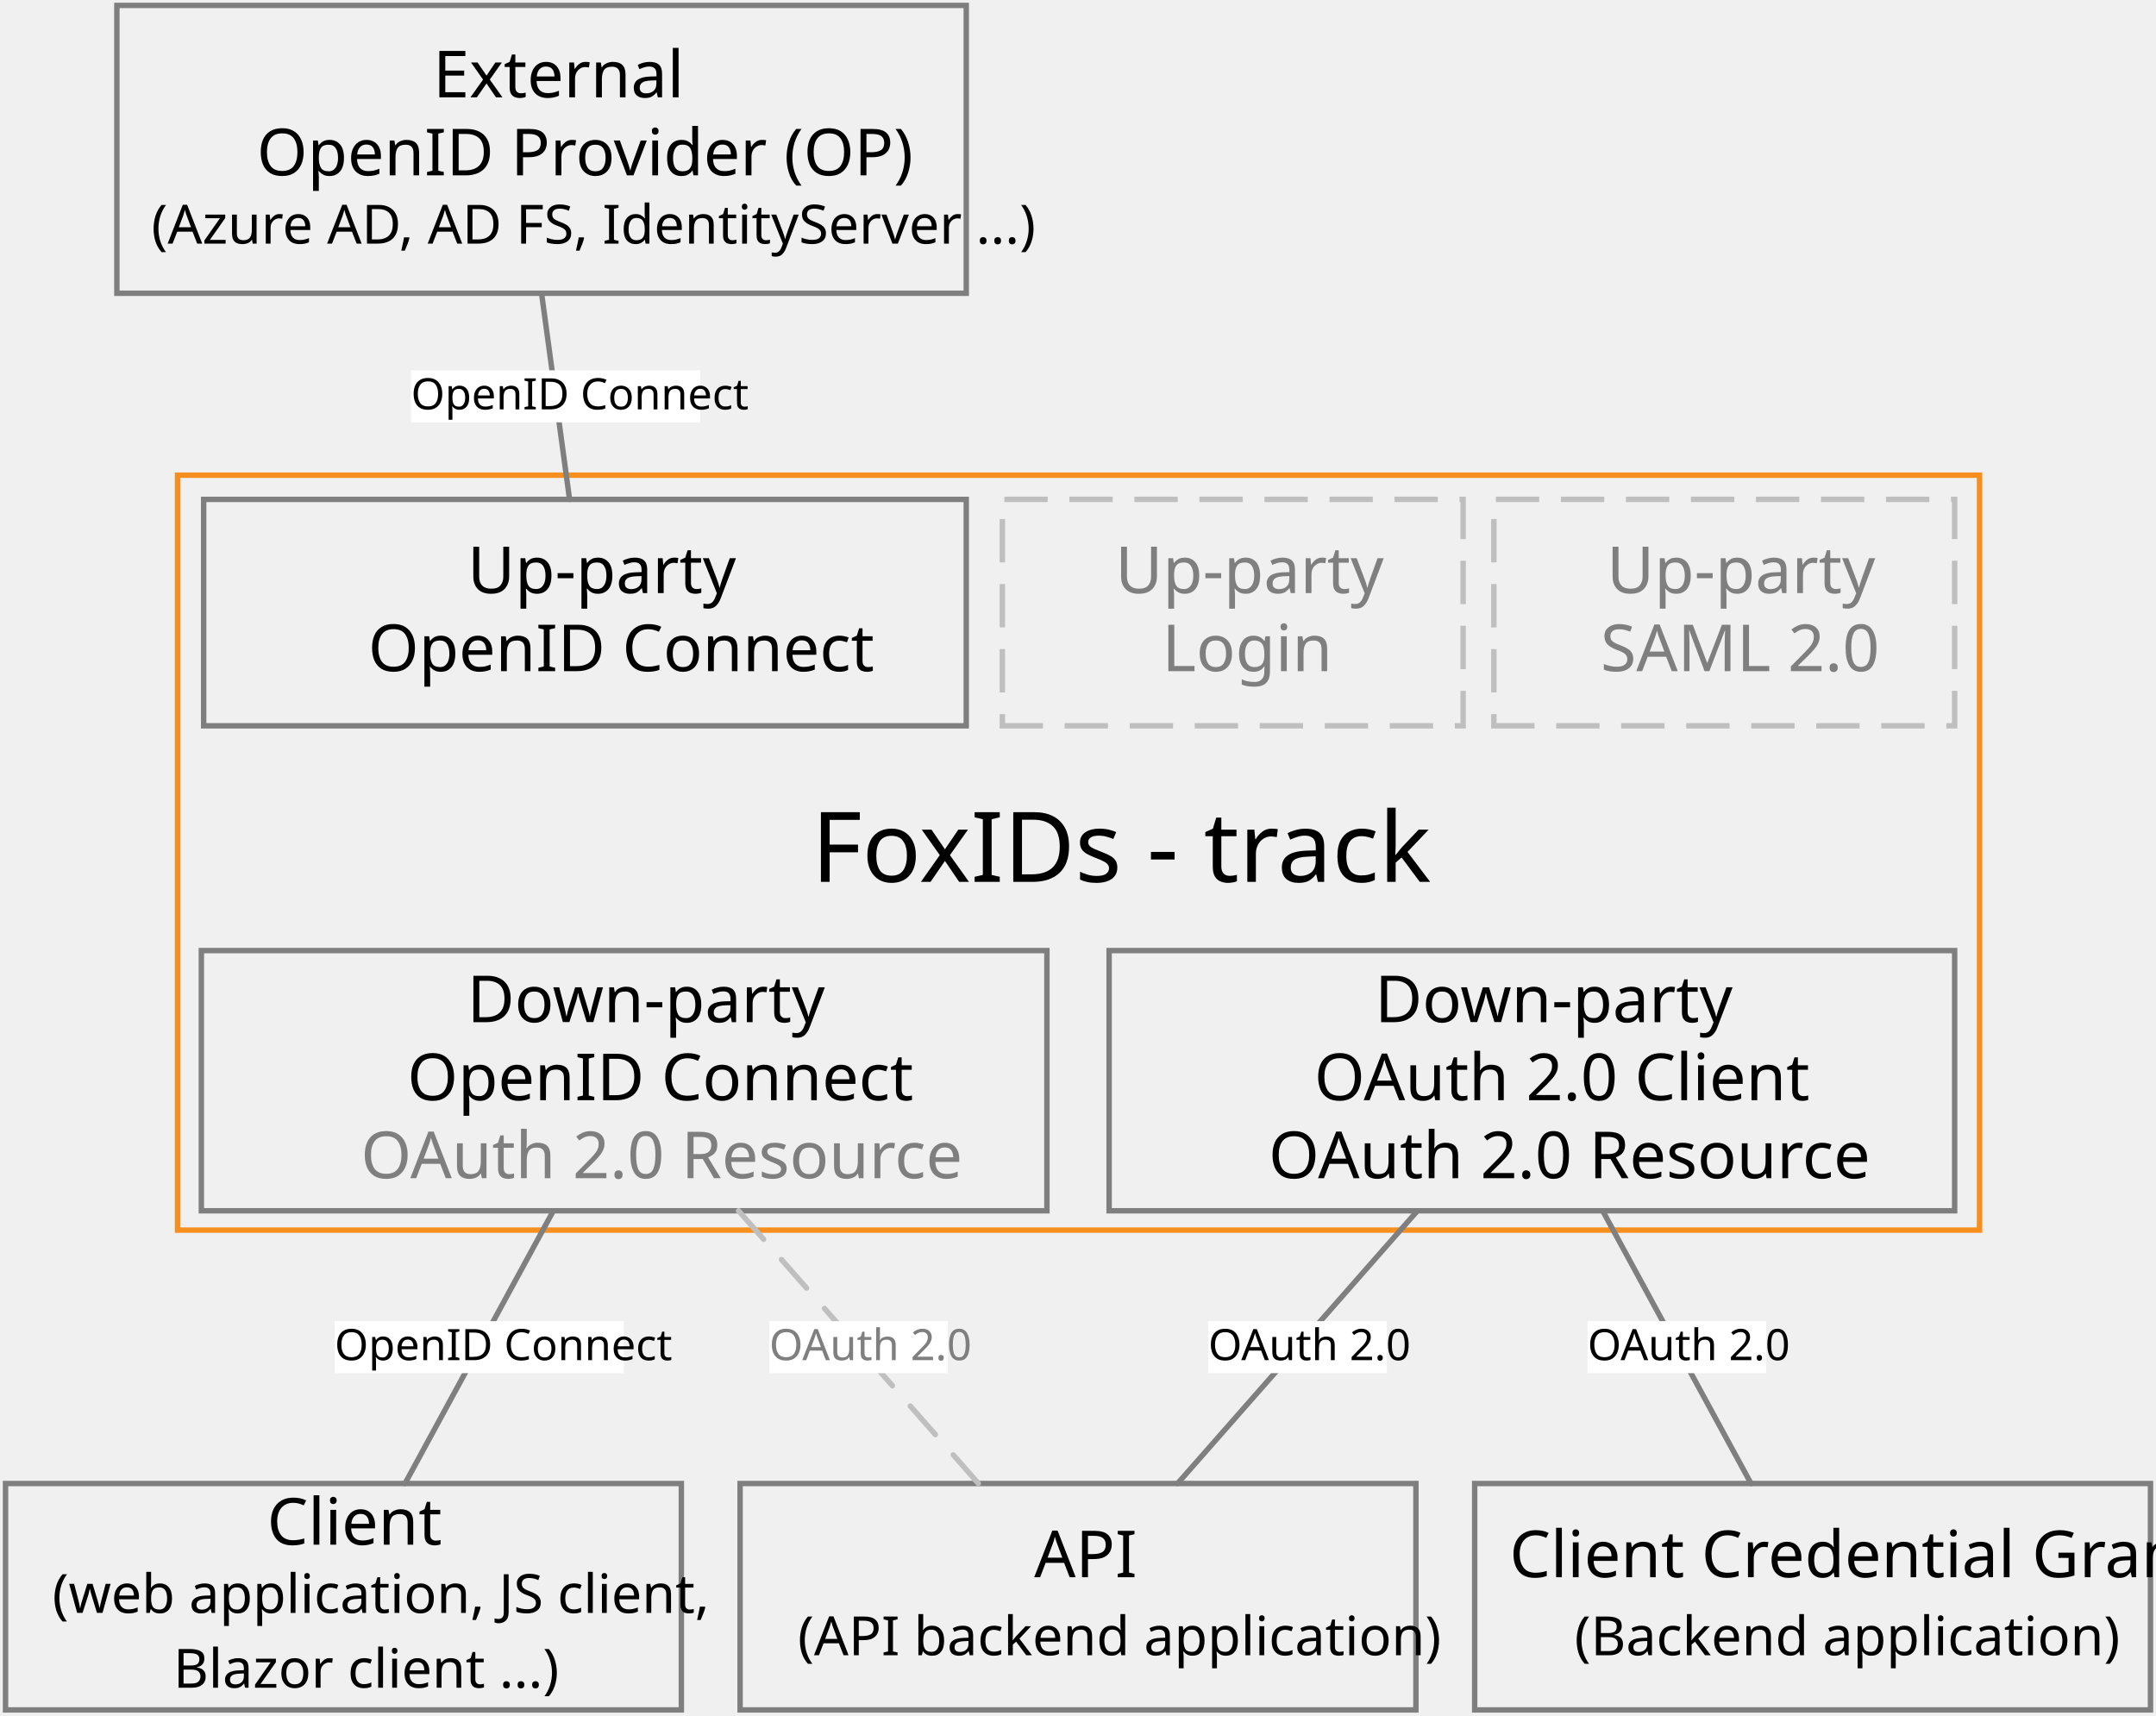
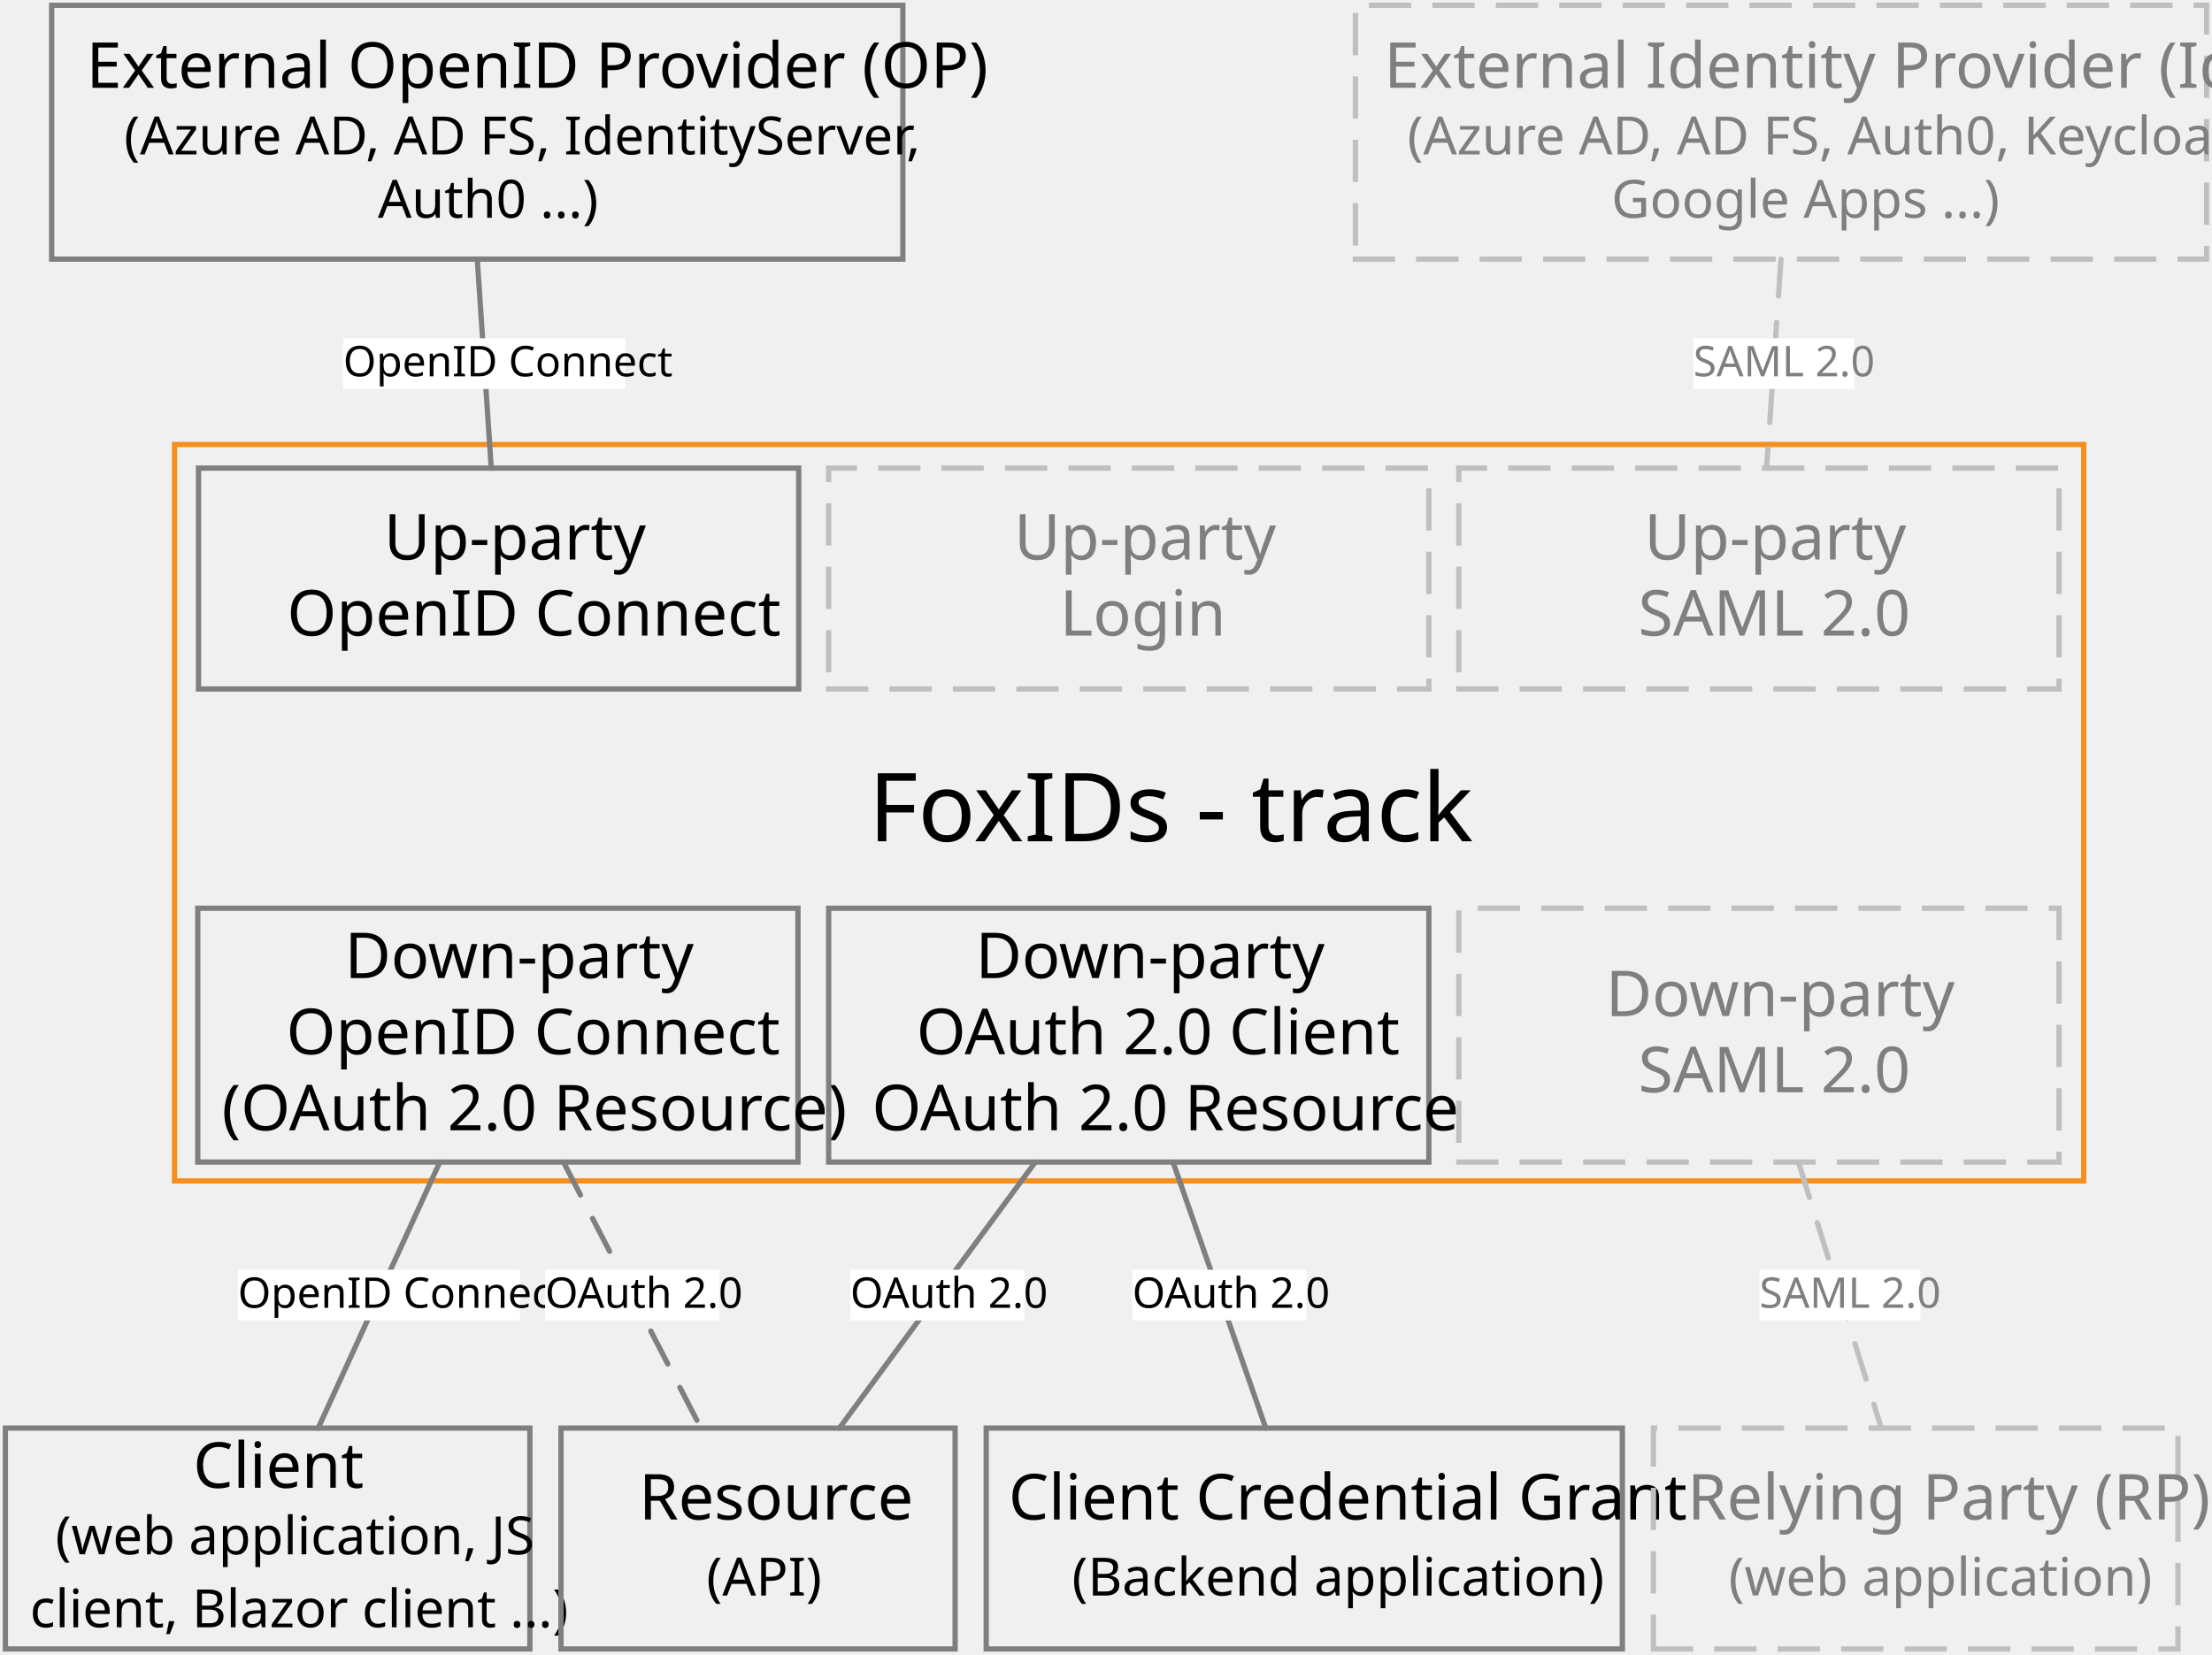
- <svg xmlns="http://www.w3.org/2000/svg" width="5.526in" height="4.397in" viewBox="0 0 397.858 316.602" xml:space="preserve" color-interpolation-filters="sRGB" class="st16">
+ <svg xmlns="http://www.w3.org/2000/svg" width="5.811in" height="4.347in" viewBox="0 0 418.374 312.999" xml:space="preserve" color-interpolation-filters="sRGB" class="st15">
  <style type="text/css">
	
		.st1 {fill:none;stroke:#f78f1e;stroke-width:1}
		.st2 {fill:#000000;font-family:Calibri;font-size:1.5em}
		.st3 {fill:none;stroke:#7f7f7f;stroke-width:1}
		.st4 {fill:#000000;font-family:Calibri;font-size:1em}
		.st5 {font-size:1em}
- 		.st6 {fill:#7f7f7f;font-size:1em}
- 		.st7 {font-size:0.833em}
- 		.st8 {stroke:#7f7f7f;stroke-linecap:round;stroke-linejoin:round;stroke-width:1}
- 		.st9 {fill:#ffffff;stroke:none;stroke-linecap:butt;stroke-width:7.2}
- 		.st10 {fill:#000000;font-family:Calibri;font-size:0.667em}
- 		.st11 {fill:#ffffff;stroke:none;stroke-linecap:butt}
- 		.st12 {fill:none;stroke:#bfbfbf;stroke-dasharray:7,5;stroke-width:1}
- 		.st13 {fill:#7f7f7f;font-family:Calibri;font-size:1em}
- 		.st14 {stroke:#bfbfbf;stroke-dasharray:7,5;stroke-linecap:round;stroke-linejoin:round;stroke-width:1}
- 		.st15 {fill:#7f7f7f;font-family:Calibri;font-size:0.667em}
- 		.st16 {fill:none;fill-rule:evenodd;font-size:12px;overflow:visible;stroke-linecap:square;stroke-miterlimit:3}
+ 		.st6 {font-size:0.833em}
+ 		.st7 {stroke:#7f7f7f;stroke-linecap:round;stroke-linejoin:round;stroke-width:1}
+ 		.st8 {fill:#ffffff;stroke:none;stroke-linecap:butt;stroke-width:7.2}
+ 		.st9 {fill:#000000;font-family:Calibri;font-size:0.667em}
+ 		.st10 {fill:none;stroke:#bfbfbf;stroke-dasharray:7,5;stroke-width:1}
+ 		.st11 {fill:#7f7f7f;font-family:Calibri;font-size:1em}
+ 		.st12 {stroke:#7f7f7f;stroke-dasharray:7,5;stroke-linecap:round;stroke-linejoin:round;stroke-width:1}
+ 		.st13 {stroke:#bfbfbf;stroke-dasharray:7,5;stroke-linecap:round;stroke-linejoin:round;stroke-width:1}
+ 		.st14 {fill:#7f7f7f;font-family:Calibri;font-size:0.667em}
+ 		.st15 {fill:none;fill-rule:evenodd;font-size:12px;overflow:visible;stroke-linecap:square;stroke-miterlimit:3}
	
	</style>
  <g>
-     <g id="shape17-1" transform="translate(32.748,-89.5608)">
-       <rect x="0" y="177.266" width="332.561" height="139.336" class="st1" />
-       <text x="116.99" y="252.33" class="st2">FoxIDs - track</text>
+     <g id="shape17-1" transform="translate(32.9961,-89.5608)">
+       <rect x="0" y="173.663" width="361.134" height="139.336" class="st1" />
+       <text x="131.28" y="248.73" class="st2">FoxIDs - track</text>
    </g>
-     <g id="shape18-4" transform="translate(37.5669,-182.639)">
-       <rect x="0" y="274.813" width="140.74" height="41.789" class="st3" />
-       <text x="48.69" y="292.11" class="st4">Up-party  <tspan x="30.35" dy="1.2em" class="st5">OpenID Connect</tspan>
+     <g id="shape18-4" transform="translate(37.5314,-182.639)">
+       <rect x="0" y="271.21" width="113.528" height="41.789" class="st3" />
+       <text x="35.08" y="288.5" class="st4">Up-party  <tspan x="16.74" dy="1.2em" class="st5">OpenID Connect</tspan>
      </text>
    </g>
-     <g id="shape20-8" transform="translate(37.1417,-93.126)">
-       <rect x="0" y="268.577" width="156.047" height="48.025" class="st3" />
-       <text x="49.05" y="281.79" class="st4">Down-party  <tspan x="38" dy="1.2em" class="st5">OpenID Connect </tspan>
-         <tspan x="29.43" dy="1.2em" class="st6">OAuth 2.0 Resource</tspan>
+     <g id="shape20-8" transform="translate(37.3898,-93.126)">
+       <rect x="0" y="264.973" width="113.528" height="48.025" class="st3" />
+       <text x="27.79" y="278.19" class="st4">Down-party  <tspan x="16.74" dy="1.2em" class="st5">OpenID Connect </tspan>
+         <tspan x="4.54" dy="1.2em" class="st5">(OAuth 2.0 Resource)</tspan>
      </text>
    </g>
-     <g id="shape21-13" transform="translate(204.669,-93.126)">
-       <rect x="0" y="268.577" width="156.047" height="48.025" class="st3" />
-       <text x="49.05" y="281.79" class="st4">Down-party  <tspan x="37.85" dy="1.2em" class="st5">OAuth 2.0 Client </tspan>
-         <tspan x="29.43" dy="1.2em" class="st5">OAuth 2.0 Resource</tspan>
+     <g id="shape21-13" transform="translate(156.728,-93.126)">
+       <rect x="0" y="264.973" width="113.528" height="48.025" class="st3" />
+       <text x="27.79" y="278.19" class="st4">Down-party  <tspan x="16.59" dy="1.2em" class="st5">OAuth 2.0 Client </tspan>
+         <tspan x="8.17" dy="1.2em" class="st5">OAuth 2.0 Resource</tspan>
      </text>
    </g>
-     <g id="shape22-18" transform="translate(21.5512,-262.474)">
-       <rect x="0" y="263.474" width="156.756" height="53.128" class="st3" />
-       <text x="58.36" y="280.44" class="st4">External  <tspan x="25.82" dy="1.2em" class="st5">OpenID Provider (OP) </tspan>
-         <tspan x="6.37" dy="1.26em" class="st7">(Azure AD, AD FS, IdentityServer ...)</tspan>
+     <g id="shape22-18" transform="translate(9.752,-263.973)">
+       <rect x="0" y="264.973" width="161.008" height="48.025" class="st3" />
+       <text x="6.57" y="280.59" class="st4">External OpenID Provider (OP) <tspan x="13.69" dy="1.26em" class="st6">(Azure AD, AD FS, IdentityServer, </tspan>
+         <tspan x="61.71" dy="1.2em" class="st6">Auth0 ...)</tspan>
      </text>
    </g>
-     <g id="shape24-23" transform="translate(95.4271,-262.474)">
-       <path d="M4.5 316.6 L9.67 354.65" class="st8" />
-       <rect x="-19.595" y="330.825" width="53.363" height="9.6" class="st9" />
-       <text x="-19.59" y="338.03" class="st10">OpenID Connect</text>
+     <g id="shape24-23" transform="translate(84.4908,-263.973)">
+       <path d="M5.77 313 L8.41 352.54" class="st7" />
+       <rect x="-19.595" y="327.972" width="53.363" height="9.6" class="st8" />
+       <text x="-19.59" y="335.17" class="st9">OpenID Connect</text>
    </g>
    <g id="shape29-28" transform="translate(1,-1)">
-       <rect x="0" y="274.813" width="124.724" height="41.789" class="st3" />
-       <text x="48.26" y="286.11" class="st4">Client  <tspan x="8.64" dy="1.26em" class="st7">(web application, JS client,  </tspan>
-         <tspan x="30.98" dy="1.38em" class="st7">Blazor client ...)</tspan>
+       <rect x="0" y="271.21" width="99.213" height="41.789" class="st3" />
+       <text x="35.51" y="282.5" class="st4">Client  <tspan x="9.46" dy="1.26em" class="st6">(web application, JS </tspan>
+         <tspan x="4.65" dy="1.38em" class="st6">client, Blazor client ...)</tspan>
      </text>
    </g>
-     <g id="shape32-33" transform="translate(102.105,-93.126)">
-       <path d="M0 316.6 L-27.38 366.94" class="st8" />
-       <rect x="-40.37" y="336.971" width="53.363" height="9.6" class="st9" />
-       <text x="-40.37" y="344.17" class="st10">OpenID Connect</text>
+     <g id="shape32-33" transform="translate(83.1745,-93.126)">
+       <path d="M0 313 L-23.01 363.34" class="st7" />
+       <rect x="-38.189" y="333.367" width="53.363" height="9.6" class="st8" />
+       <text x="-38.19" y="340.57" class="st9">OpenID Connect</text>
    </g>
-     <g id="shape33-38" transform="translate(261.575,-93.126)">
-       <path d="M0 316.6 L-44.27 366.94" class="st8" />
-       <rect x="-38.609" y="336.971" width="32.949" height="9.6" class="st11" />
-       <text x="-38.61" y="344.17" class="st10">OAuth 2.0</text>
+     <g id="shape33-38" transform="translate(195.813,-93.126)">
+       <path d="M0 313 L-37.06 363.34" class="st7" />
+       <rect x="-35.004" y="333.367" width="32.949" height="9.6" class="st8" />
+       <text x="-35" y="340.57" class="st9">OAuth 2.0</text>
    </g>
-     <g id="shape35-43" transform="translate(136.567,-1)">
-       <rect x="0" y="274.813" width="124.724" height="41.789" class="st3" />
-       <text x="54.28" y="292.11" class="st4">API  <tspan x="10.64" dy="1.44em" class="st7">(API backend application)</tspan>
+     <g id="shape35-43" transform="translate(106.095,-1)">
+       <rect x="0" y="271.21" width="74.551" height="41.789" class="st3" />
+       <text x="14.75" y="288.5" class="st4">Resource  <tspan x="27.51" dy="1.44em" class="st6">(API)</tspan>
      </text>
    </g>
-     <g id="shape37-47" transform="translate(272.134,-1)">
-       <rect x="0" y="274.813" width="124.724" height="41.789" class="st3" />
-       <text x="6.43" y="292.11" class="st4">Client Credential Grant <tspan x="18.42" dy="1.44em" class="st7">(Backend application)</tspan>
+     <g id="shape37-47" transform="translate(186.528,-1)">
+       <rect x="0" y="271.21" width="120.331" height="41.789" class="st3" />
+       <text x="4.23" y="288.5" class="st4">Client Credential Grant <tspan x="16.22" dy="1.44em" class="st6">(Backend application)</tspan>
      </text>
    </g>
-     <g id="shape38-51" transform="translate(295.753,-93.126)">
-       <path d="M0 316.6 L27.38 366.94" class="st8" />
-       <rect x="-2.785" y="336.971" width="32.949" height="9.6" class="st9" />
-       <text x="-2.79" y="344.17" class="st10">OAuth 2.0</text>
+     <g id="shape38-51" transform="translate(221.863,-93.126)">
+       <path d="M0 313 L17.55 363.34" class="st7" />
+       <rect x="-7.701" y="333.367" width="32.949" height="9.6" class="st8" />
+       <text x="-7.7" y="340.57" class="st9">OAuth 2.0</text>
    </g>
-     <g id="shape39-56" transform="translate(184.968,-182.639)">
-       <path d="M0 316.6 L85.04 316.6 L85.04 274.81 L0 274.81 L0 316.6 Z" class="st12" />
-       <text x="20.84" y="292.11" class="st13">Up-party  <tspan x="29.48" dy="1.2em" class="st5">Login</tspan>
+     <g id="shape39-56" transform="translate(156.728,-182.639)">
+       <path d="M0 313 L113.53 313 L113.53 271.21 L0 271.21 L0 313 Z" class="st10" />
+       <text x="35.08" y="288.5" class="st11">Up-party  <tspan x="43.72" dy="1.2em" class="st5">Login</tspan>
      </text>
    </g>
-     <g id="shape41-60" transform="translate(275.677,-182.639)">
-       <path d="M0 316.6 L85.04 316.6 L85.04 274.81 L0 274.81 L0 316.6 Z" class="st12" />
-       <text x="20.84" y="292.11" class="st13">Up-party  <tspan x="19.69" dy="1.2em" class="st5">SAML 2.0</tspan>
+     <g id="shape41-60" transform="translate(275.925,-182.639)">
+       <path d="M0 313 L113.53 313 L113.53 271.21 L0 271.21 L0 313 Z" class="st10" />
+       <text x="35.08" y="288.5" class="st11">Up-party  <tspan x="33.93" dy="1.2em" class="st5">SAML 2.0</tspan>
      </text>
    </g>
-     <g id="shape45-64" transform="translate(136.284,-93.126)">
-       <path d="M0 316.6 L44.27 366.94" class="st14" />
-       <rect x="5.66" y="336.971" width="32.949" height="9.6" class="st9" />
-       <text x="5.66" y="344.17" class="st15">OAuth 2.0</text>
+     <g id="shape45-64" transform="translate(106.562,-93.126)">
+       <path d="M0 313 L26.01 363.34" class="st12" />
+       <rect x="-3.469" y="333.367" width="32.949" height="9.6" class="st8" />
+       <text x="-3.47" y="340.57" class="st9">OAuth 2.0</text>
+     </g>
+     <g id="shape47-69" transform="translate(275.925,-93.126)">
+       <path d="M0 313 L113.53 313 L113.53 264.97 L0 264.97 L0 313 Z" class="st10" />
+       <text x="27.79" y="285.39" class="st11">Down-party  <tspan x="33.93" dy="1.2em" class="st5">SAML 2.0</tspan>
+       </text>
+     </g>
+     <g id="shape48-73" transform="translate(312.74,-1)">
+       <path d="M0 313 L99.21 313 L99.21 271.21 L0 271.21 L0 313 Z" class="st10" />
+       <text x="6.42" y="288.5" class="st11">Relying Party (RP) <tspan x="14.22" dy="1.44em" class="st6">(web application)</tspan>
+       </text>
+     </g>
+     <g id="shape50-77" transform="translate(340.166,-93.126)">
+       <path d="M0 313 L15.67 363.34" class="st13" />
+       <rect x="-7.386" y="333.367" width="30.445" height="9.6" class="st8" />
+       <text x="-7.39" y="340.57" class="st14">SAML 2.0</text>
+     </g>
+     <g id="shape51-82" transform="translate(256.366,-263.973)">
+       <path d="M0 313 L161.01 313 L161.01 264.97 L0 264.97 L0 313 Z" class="st10" />
+       <text x="5.43" y="280.59" class="st11">External Identity Provider (IdP) <tspan x="9.82" dy="1.26em" class="st6">(Azure AD, AD FS, Auth0, Keycloak, </tspan>
+         <tspan x="48.42" dy="1.2em" class="st6">Google Apps ...)</tspan>
+       </text>
+     </g>
+     <g id="shape52-87" transform="translate(342.589,-263.973)">
+       <path d="M-5.72 313 L-8.45 352.54" class="st13" />
+       <rect x="-22.309" y="327.972" width="30.445" height="9.6" class="st8" />
+       <text x="-22.31" y="335.17" class="st14">SAML 2.0</text>
    </g>
  </g>
</svg>
